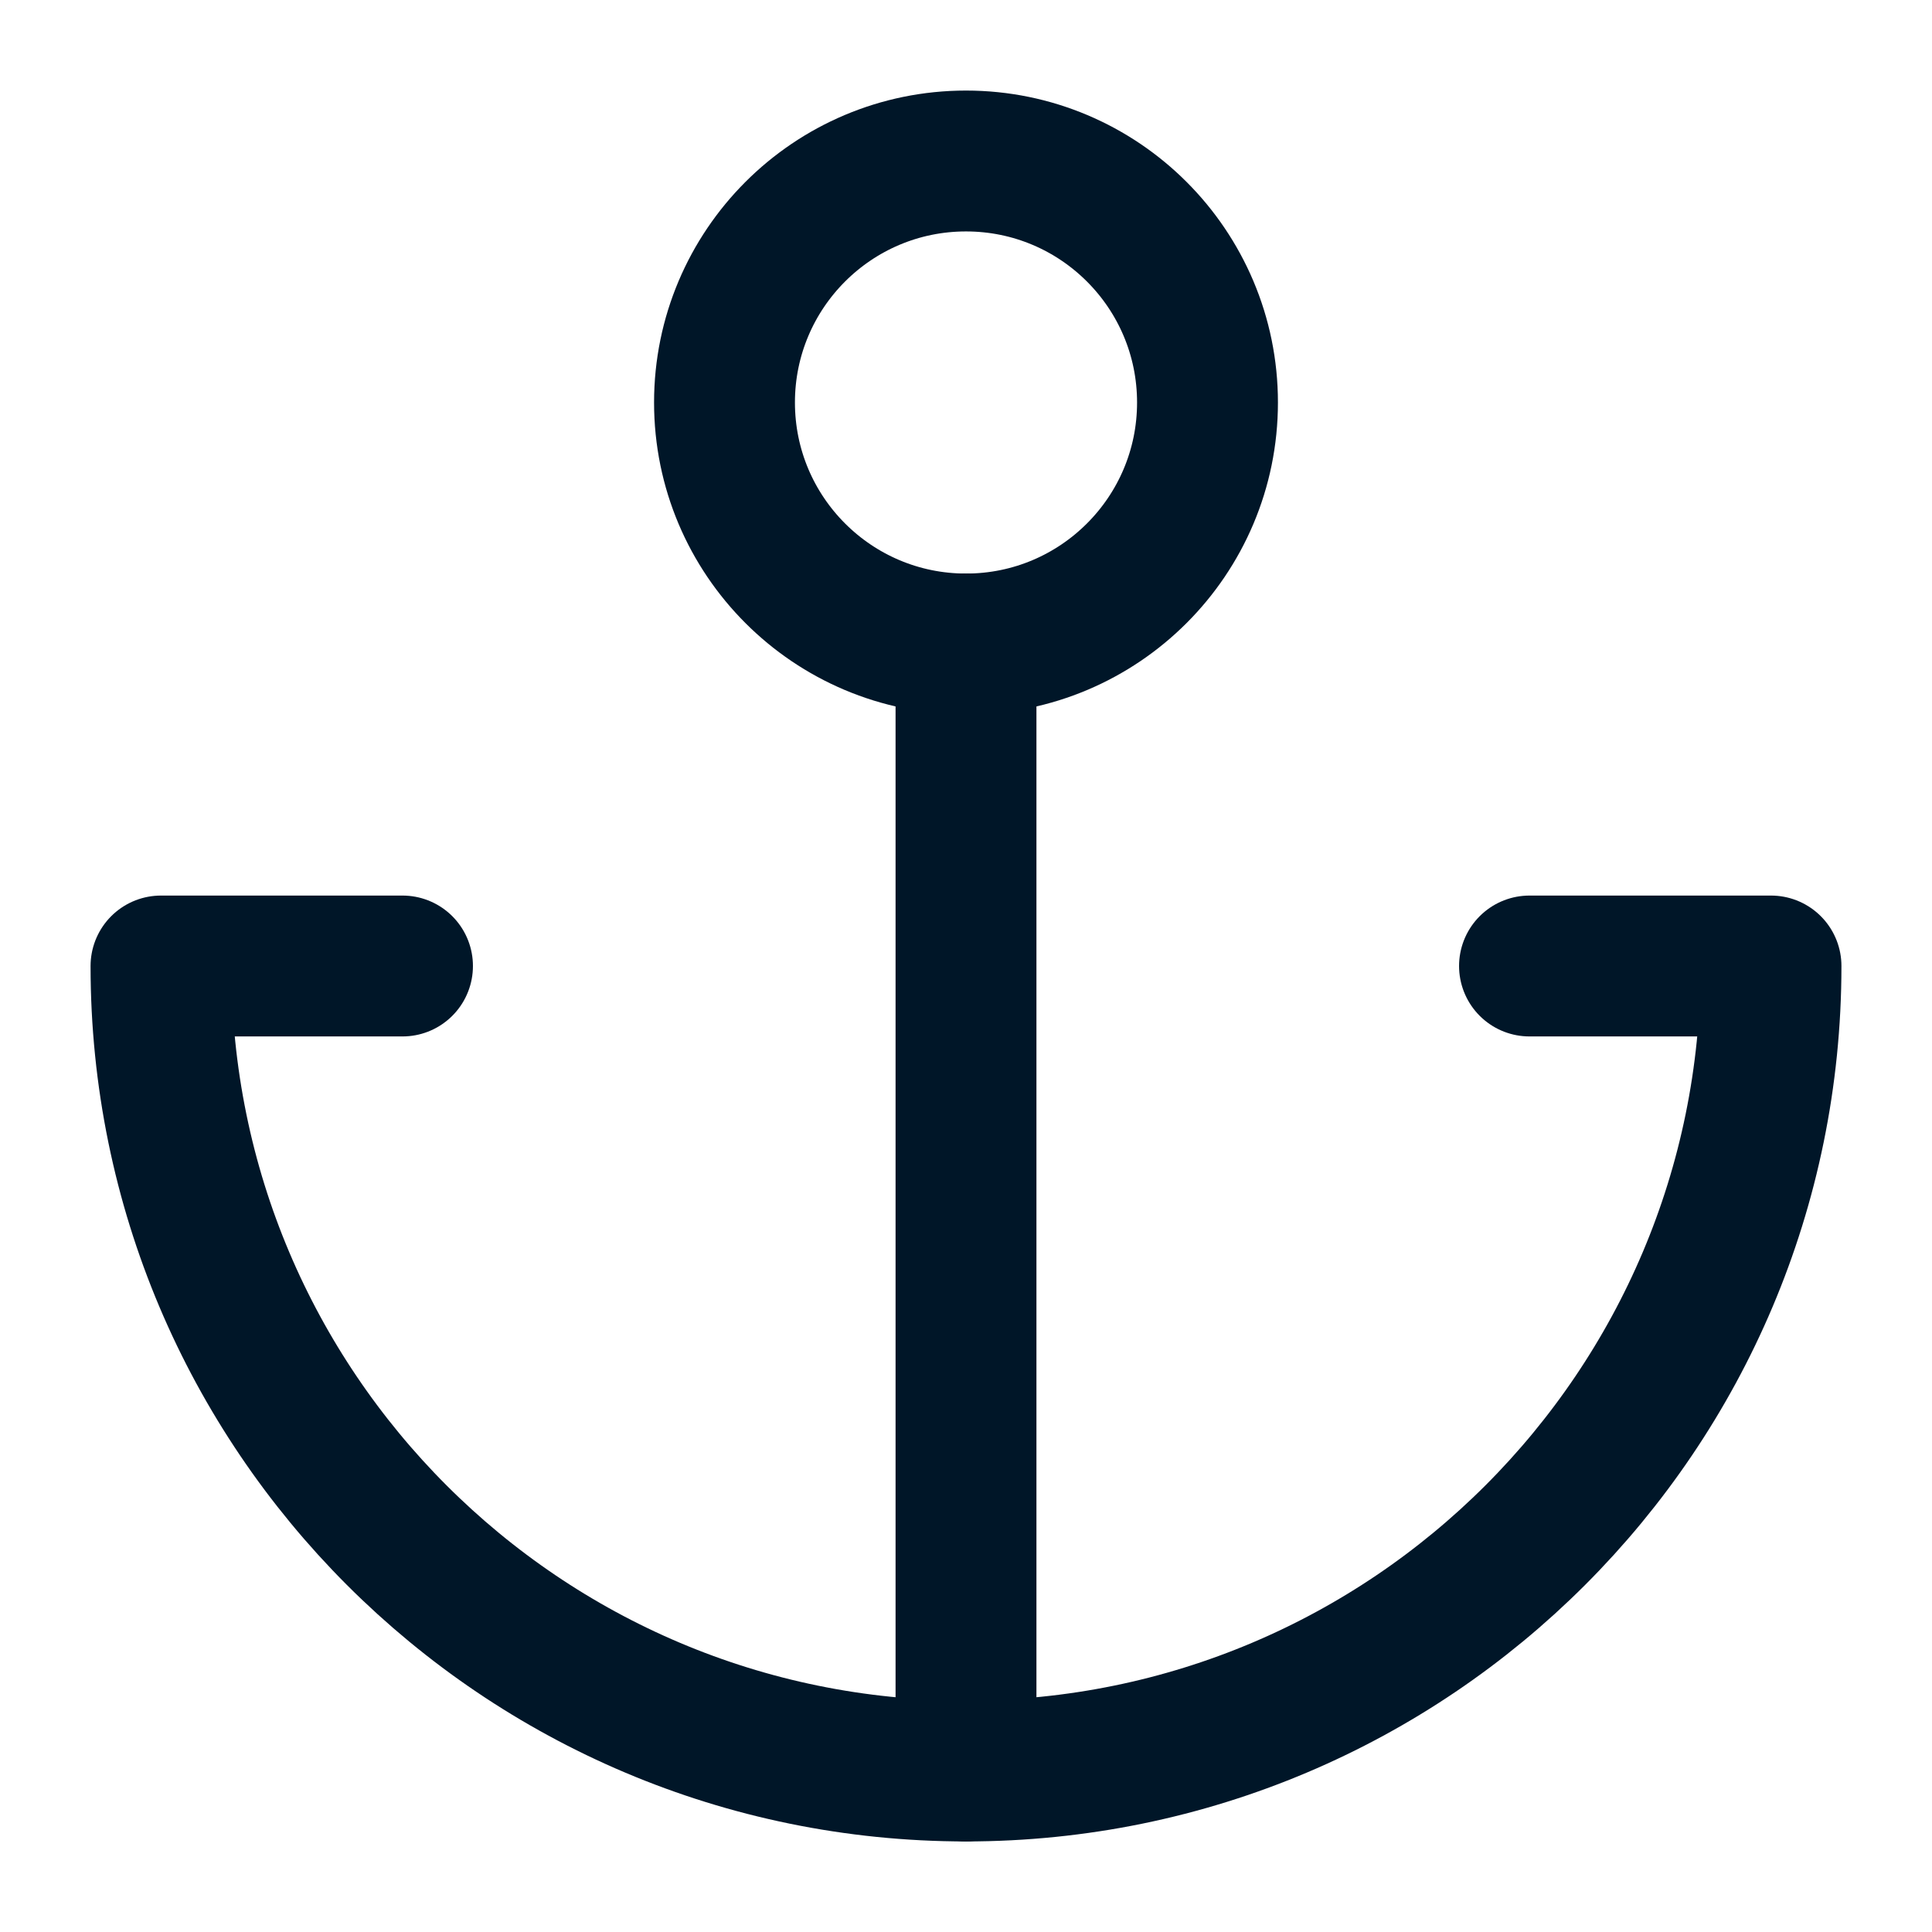
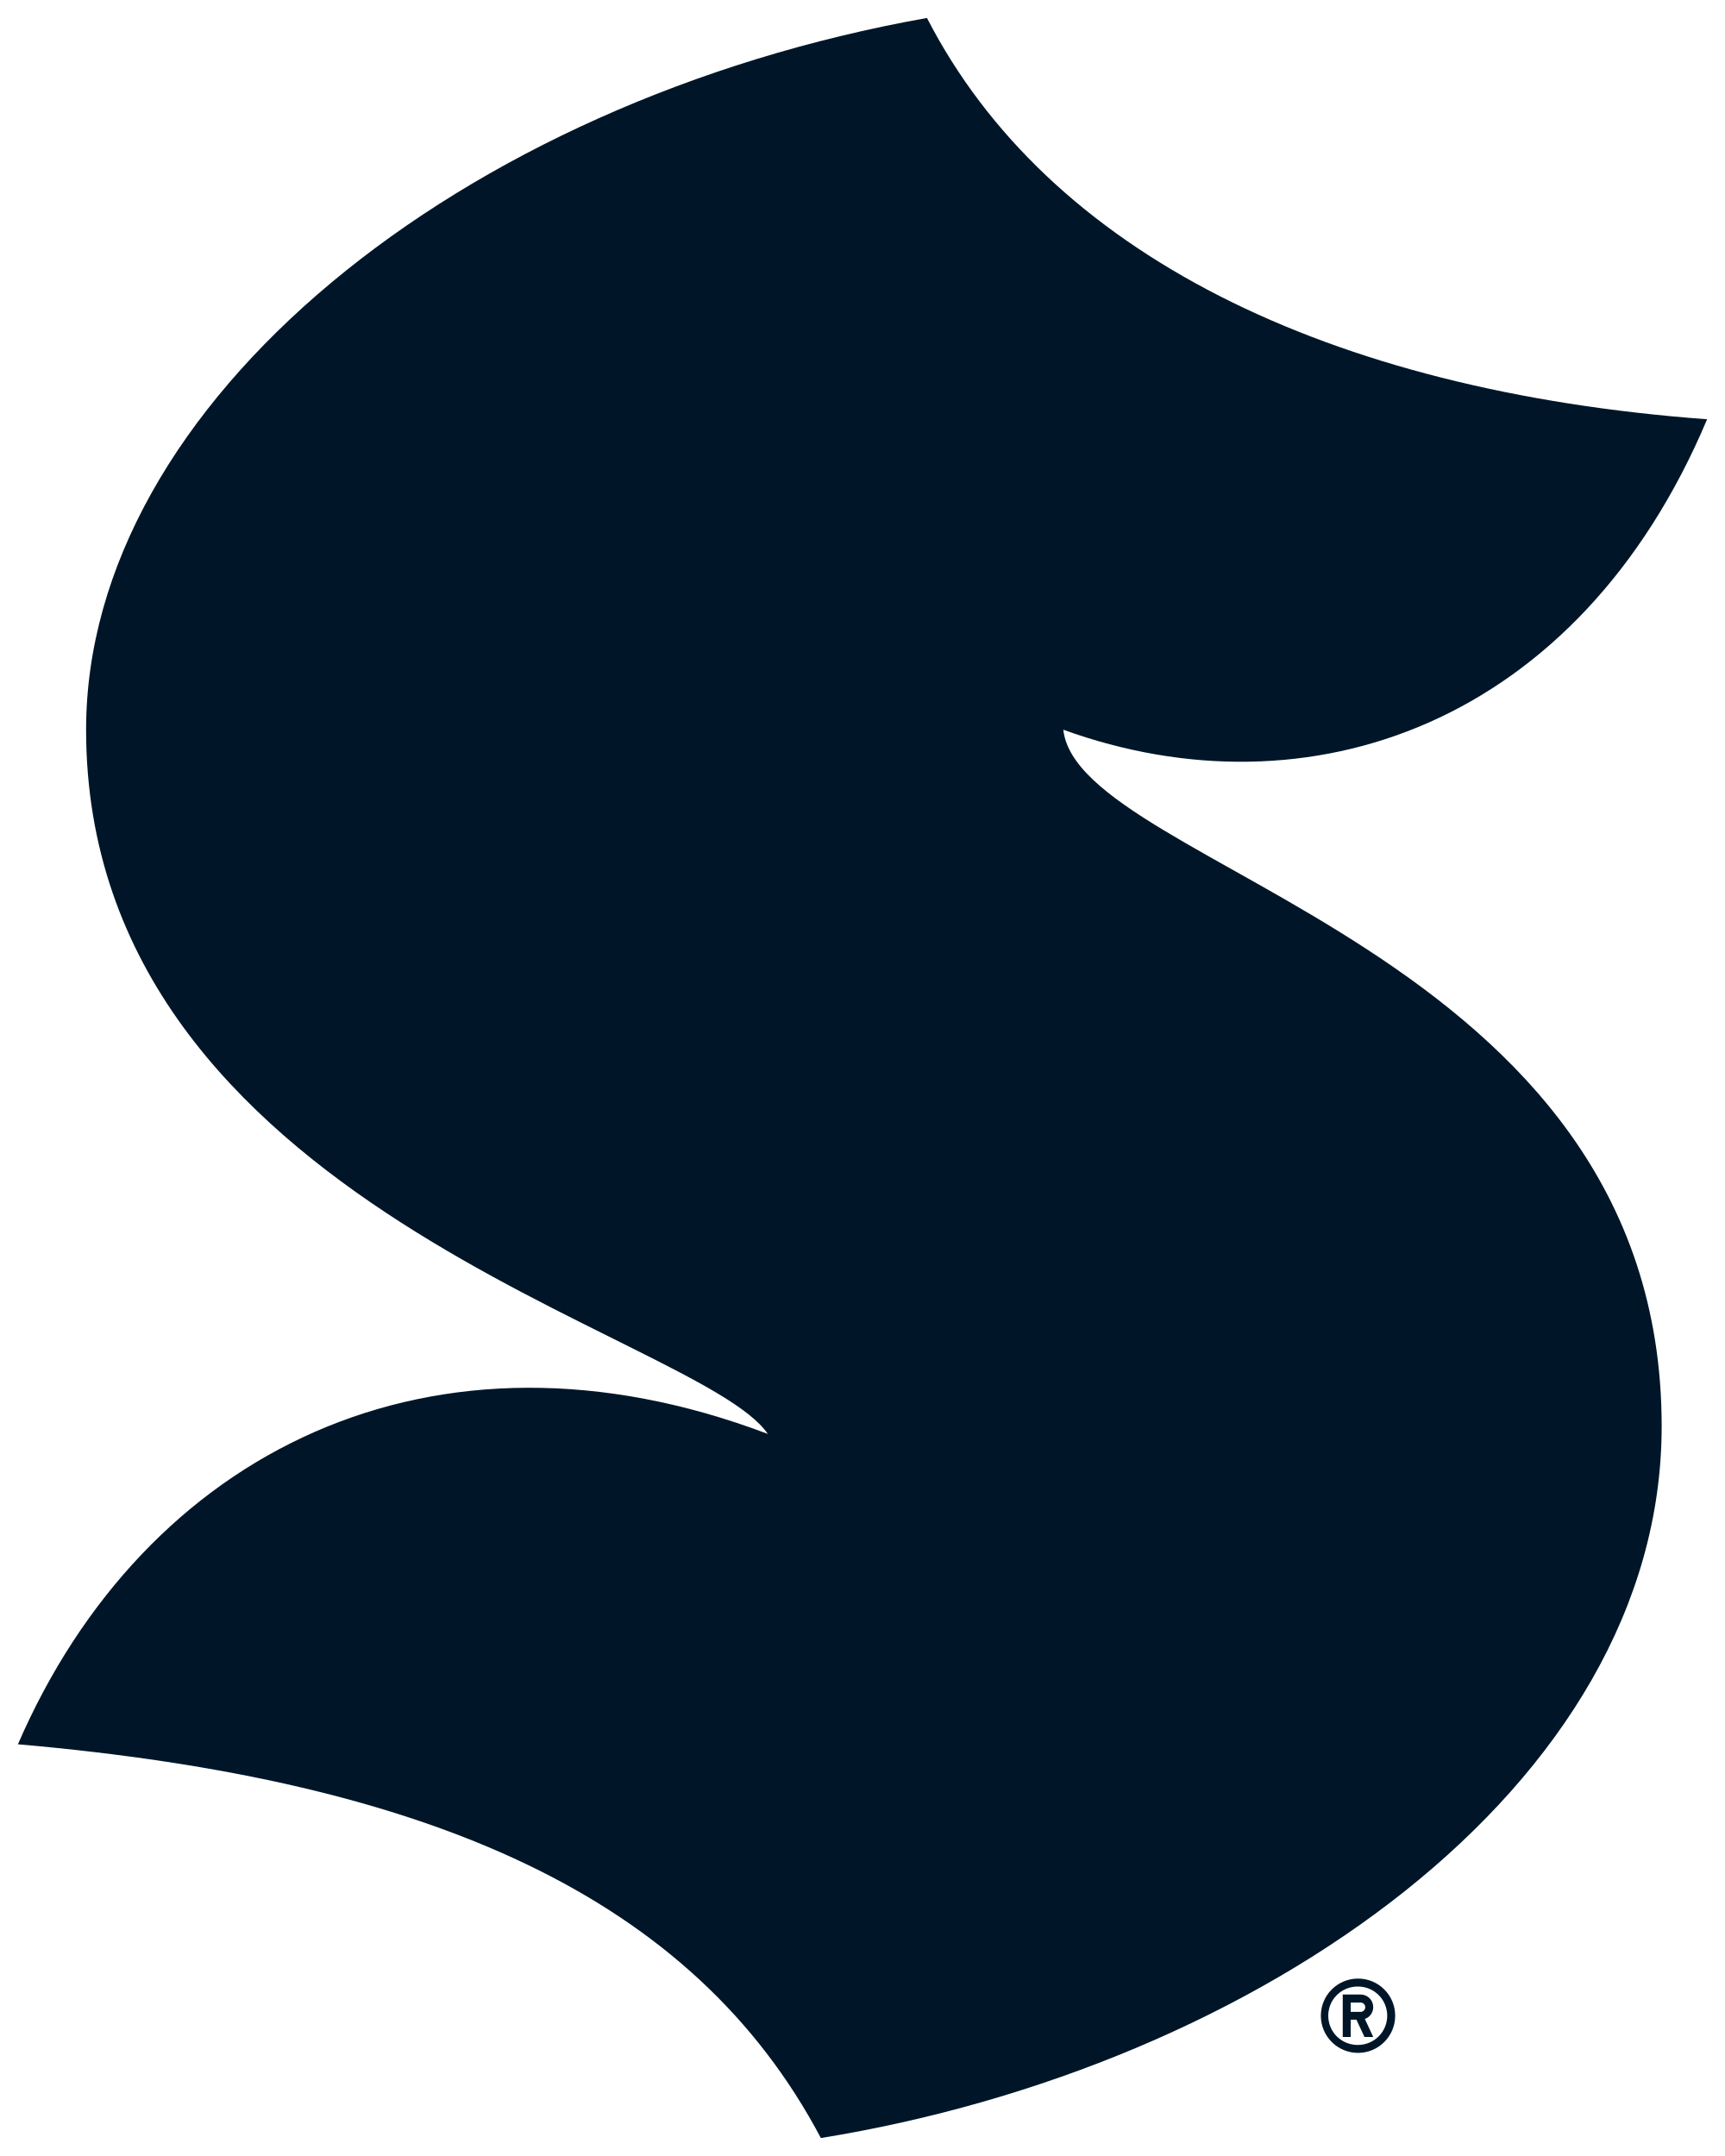
- <svg xmlns="http://www.w3.org/2000/svg" viewBox="0 0 24 24" fill="none" stroke="#001628" stroke-width="1.75" stroke-linecap="round" stroke-linejoin="round">
-   <style>@media (prefers-color-scheme: dark){svg{stroke:#99d9d9}}</style>
-   <circle cx="12" cy="5" r="3" />
-   <line x1="12" y1="22" x2="12" y2="8" />
-   <path d="M5 12H2a10 10 0 0 0 20 0h-3" />
+ <svg xmlns="http://www.w3.org/2000/svg" viewBox="264 50 432 540">
+   <path fill="#001628" d="M268.5 486.88c103.479 9.043 169.127 38.224 201.075 98.62 109.381-17.722 210.564-87.866 210.564-178.269 0-120.45-145.963-139.38-149.85-174.462 61.398 22.253 128.981-1.168 161.231-77.756-95.381-7.049-165.2-41.828-195.375-100.513-116.995 20.824-210.583 96.505-210.583 178.269 0 119.423 153.516 151.021 170.718 176.375-83.778-31.758-156.054 4.431-187.8 77.756z" />
+   <path fill="#001628" d="M450.036 226.586c-13.094-13.312-18.553-23.723-18.553-37.458 0-15.729 7.594-23.422 7.594-32.222 0-7.572-4.754-13.513-13.859-15.306 5.399-5.82 12.731-9.344 19.56-9.344 39.039 0 50.561 86.254 132.023 83.153 29.027-2.779 56.463-16.896 73.706-41.627-71.128-9.223-136.072-39.452-167.798-90.826-32.915 5.981-170.941 53.61-167.456 153.136 3.646 103.795 157.162 132.634 200.109 177.201 33.862 35.142 10.011 70.566-11.824 83.435-33.721-87.664-144.532-93.907-188.647-30.631 71.128 9.224 136.071 39.452 167.798 90.826 78.46-16.453 116.31-85.248 101.907-134.87-23.85-82.106-178.675-96.565-219.728-173.475-21.937-43.279-3.908-89.477 36.218-116.362-15.752 20.3-23.286 43.681-22.944 65.572 3.566 3.886 5.077 12.969 5.117 13.15.524 3.182 1.45 9.888-.202 13.997 1.753 4.611 4.009 9.002 6.688 13.211 5.379 1.349 11.402 8.337 11.543 8.498 5.902 6.787 6.828 11.077 6.969 12.708 3.646 3.262 7.574 6.404 11.704 9.465 3.465-.403 8.722 1.269 14.08 4.672 6.164 4.048 9.246 8.036 10.113 11.036a470 470 0 0 0 13.214 7.391c3.445-.946 9.125.162 14.826 3.082 5.721 2.92 9.931 6.948 11.159 10.311 4.533 2.255 9.085 4.511 13.638 6.766 3.444-1.007 9.185 0 14.947 2.92 5.64 2.86 9.749 6.828 11.058 10.15 4.654 2.417 9.287 4.854 13.839 7.351 4.231-.866 10.999 1.712 14.665 3.907 5.439 3.242 9.165 7.472 10.273 10.875a235 235 0 0 1 13.315 9.244c3.606-.161 8.904 1.893 13.839 6.102 5.338 4.632 8.078 9.747 8.199 13.291 3.686 3.948 7.07 8.056 10.092 12.325 4.371 1.088 8.762 6.143 11.22 11.197 3.404 7.391 2.941 12.607 1.954 15.286 5.882 18.366 7.473 41.506-1.994 68.109-.101.282-.222.604-.363.947 19.822-21.569 33.217-48.112 32.089-79.992-3.646-103.795-157.162-132.634-200.109-177.201z" />
+   <path fill="#001628" d="M508.957 237.481c-17.546-20.179-28.746-55.926-48.084-69.902-8.682 30.792 9.387 64.464 48.084 69.902" />
+   <path fill="#001628" d="M495.057 526.896c-6.325 18.548-12.368 30.047-12.368 30.047-31.727-51.374-96.67-81.582-167.798-90.826 73.505-36.834 149.588 1.913 180.166 60.779m155.43-353.114c-73.505 36.834-149.588-1.913-180.167-60.779 6.326-18.548 12.369-30.047 12.369-30.047-31.082 5.66-170.981 52.764-167.456 153.136 3.646 103.795 157.162 132.634 200.109 177.201 33.862 35.142 10.011 70.566-11.825 83.435a281 281 0 0 1-8.46 30.148c15.994-2.78 64.48-28.436 64.783-77.817.443-68.049-87.545-86.073-154.222-127.377-54.891-33.995-65.548-67.727-68.327-89.074-6.547-50.227 28.906-96.103 80.434-117.732-7.393 6.304-13.134 12.446-16.659 17.34-15.752 20.3-23.286 43.681-22.944 65.572 3.566 3.886 5.076 12.969 5.117 13.15.523 3.182 1.45 9.888-.202 13.997 1.753 4.611 4.009 9.002 6.688 13.211 5.378 1.349 11.401 8.337 11.542 8.498 5.903 6.787 6.829 11.077 6.97 12.708 3.646 3.262 7.574 6.404 11.704 9.465 3.464-.403 8.722 1.269 14.08 4.672 6.164 4.028 9.246 8.036 10.112 11.036a472 472 0 0 0 13.215 7.391c3.444-.946 9.125.162 14.826 3.082 5.72 2.92 9.931 6.948 11.159 10.311 4.533 2.255 9.085 4.511 13.638 6.766 3.444-1.007 9.185 0 14.946 2.92 5.641 2.86 9.75 6.828 11.059 10.15 4.654 2.417 9.287 4.854 13.839 7.351 4.23-.866 10.999 1.712 14.665 3.907 5.439 3.242 9.165 7.472 10.273 10.875a235 235 0 0 1 13.315 9.244c3.606-.161 8.904 1.893 13.839 6.102 5.338 4.632 8.078 9.747 8.199 13.291 3.686 3.948 7.07 8.056 10.092 12.325 4.371 1.088 8.762 6.143 11.22 11.197 3.404 7.391 2.941 12.607 1.954 15.286 5.882 18.366 7.473 41.506-1.995 68.109 25.321-42.916 22.884-85.509-5.418-121.517-59.163-75.259-208.005-84.241-207.461-170.516.141-20.521 8.702-36.854 19.68-49.239 5.399-5.82 12.731-9.344 19.56-9.344 39.038 0 50.561 86.254 132.022 83.153 29.028-2.779 56.463-16.897 73.707-41.627z" />
+   <path fill="#001628" d="M594.789 554.869c0 5.135 4.17 9.304 9.307 9.304s9.306-4.169 9.306-9.304-4.15-9.305-9.306-9.305-9.307 4.169-9.307 9.305m16.619 0c0 4.027-3.263 7.31-7.312 7.31a7.312 7.312 0 1 1 0-14.621 7.3 7.3 0 0 1 7.312 7.311" />
+   <path fill="#001628" d="M600.268 560.185h1.994v-4.33h1.431l2.014 4.33h2.196l-2.095-4.511a3.12 3.12 0 0 0 2.095-2.96 3.15 3.15 0 0 0-3.143-3.162h-4.492zm1.994-8.619h2.498c.625 0 1.148.523 1.148 1.168s-.523 1.168-1.148 1.168h-2.498z" />
</svg>
